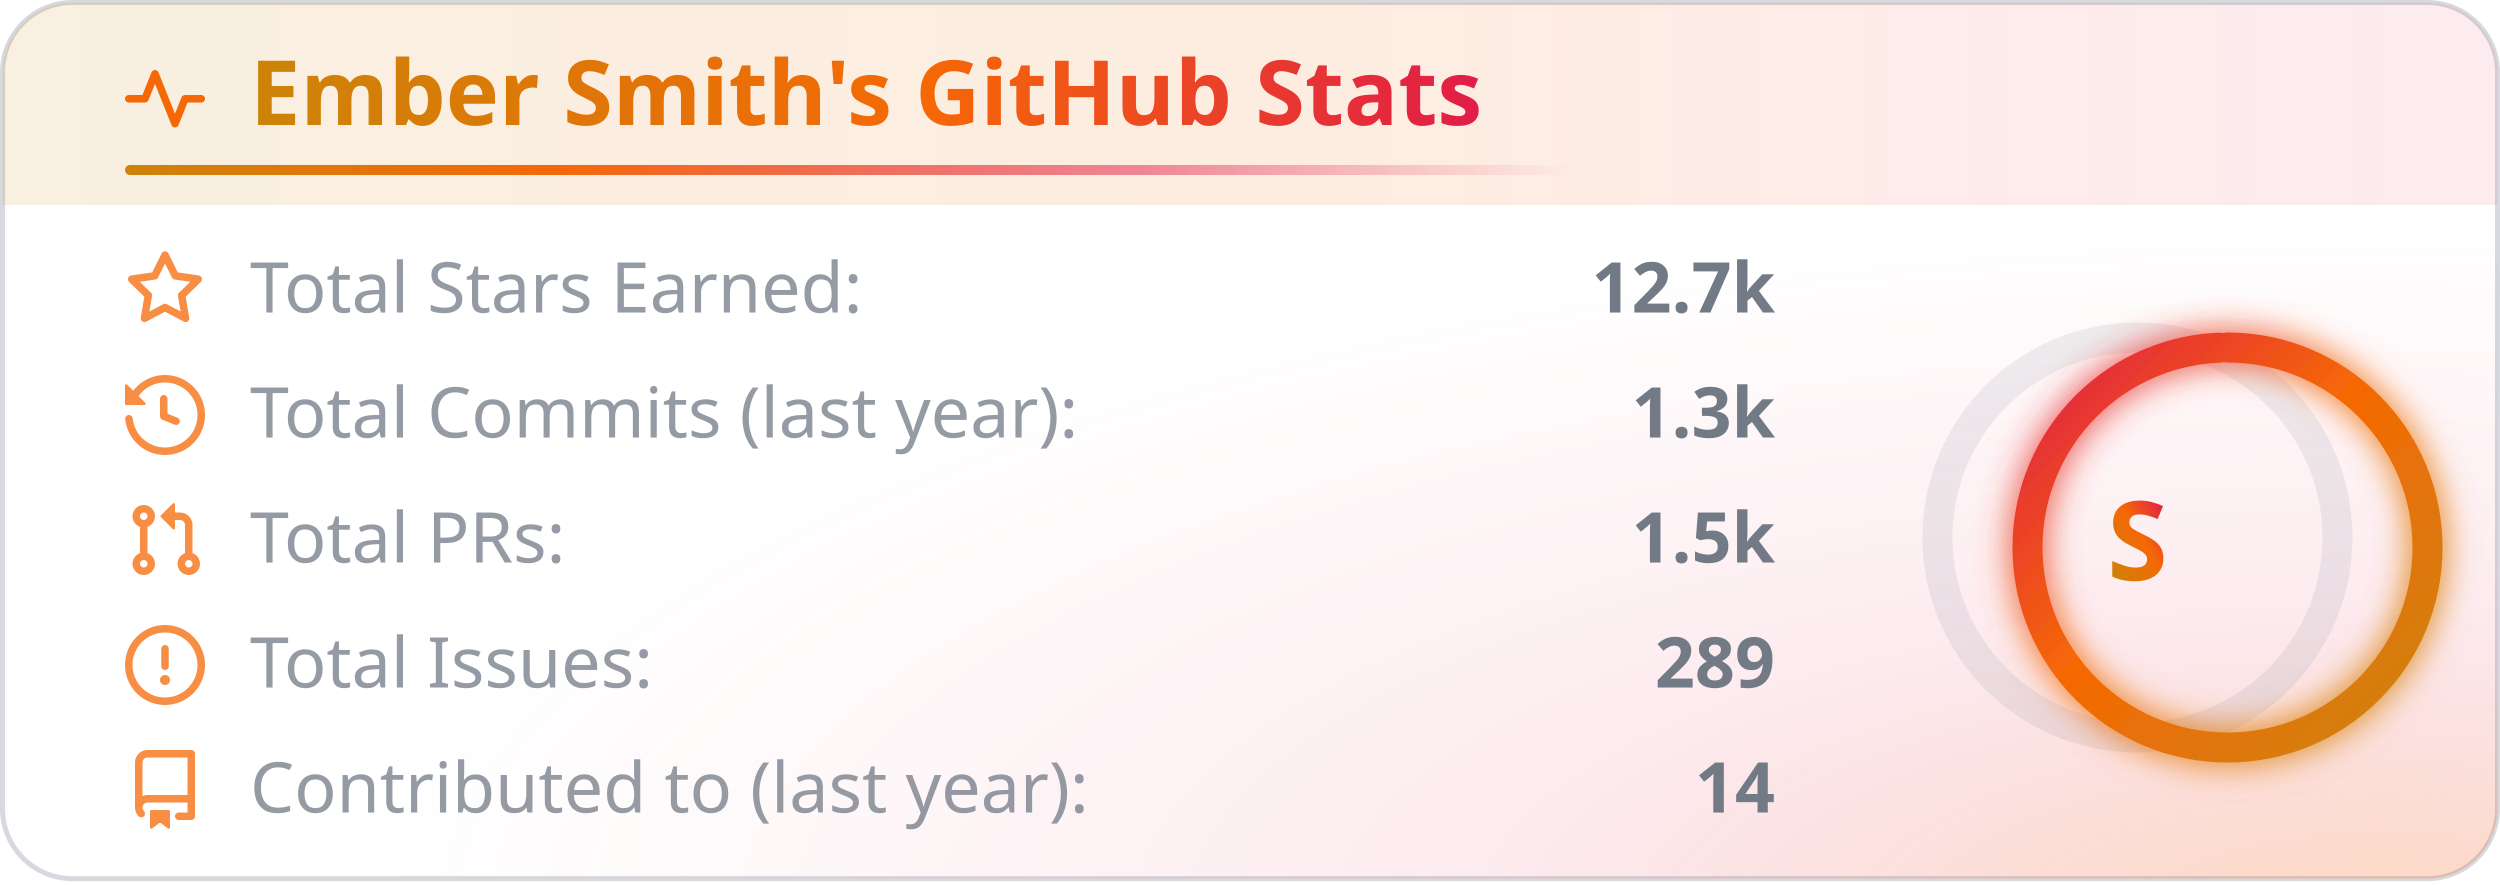
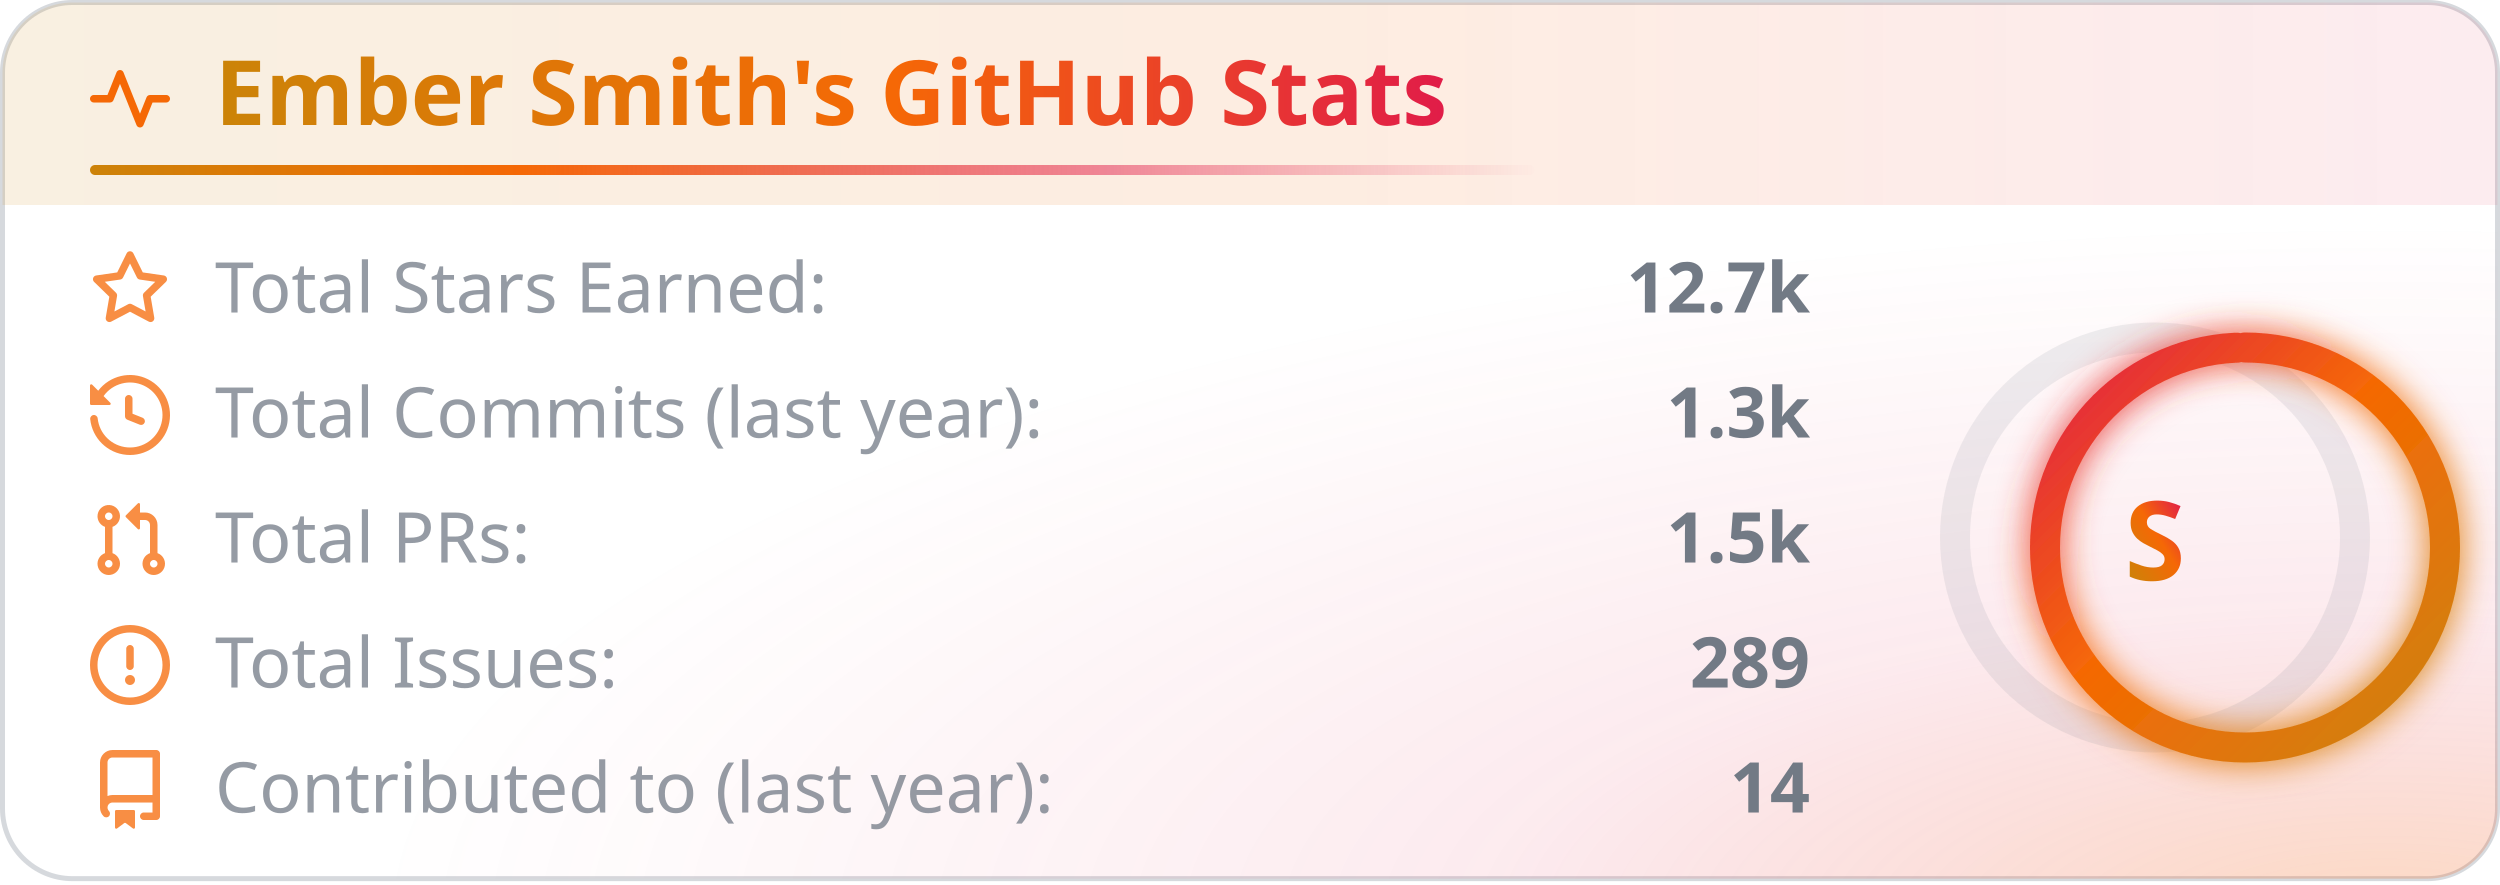
<svg xmlns="http://www.w3.org/2000/svg" width="500" height="177" viewBox="0 0 500 177" fill="none" role="img" aria-labelledby="title-id desc-id">
  <style>
    .header {
      font: 600 18px 'Segoe UI', Ubuntu, "Helvetica Neue", Sans-Serif;
      fill: url(#heat);
      animation: fadeInAnimation 0.8s ease-in-out backwards;
    }
    /* The icon reads against the title rather than with it, so it keeps its own color. */
    .title-icon {
      fill: #f56806;
      animation: fadeInAnimation 0.8s ease-in-out backwards;
    }
    .title-accent {
      transform-box: fill-box;
      transform-origin: left center;
      animation: trailAnimation 0.9s cubic-bezier(0.2, 0.7, 0.2, 1) 0.2s backwards;
    }
    @supports(-moz-appearance: auto) {
      /* Selector detects Firefox */
      .header {
        font-size: 15.5px;
      }
    }
    .stat {
      font: 400 14px 'Segoe UI', Ubuntu, "Helvetica Neue", Sans-Serif;
      fill: #727a85;
      font-variant-numeric: tabular-nums;
    }
    @supports(-moz-appearance: auto) {
      /* Selector detects Firefox */
      .stat {
        font-size: 12px;
      }
    }
    .stagger {
      animation: fadeInAnimation 0.3s ease-in-out backwards;
    }
    .rank-text {
      font: 700 22px 'Segoe UI', Ubuntu, "Helvetica Neue", Sans-Serif;
      fill: url(#heat-ring);
      transform: translate(-5px, 5px);
      animation: scaleInAnimation 0.3s ease-in-out backwards;
    }
    .rank-percentile-header {
      font-size: 14px;
    }
    .rank-percentile-text {
      font-size: 16px;
    }
    /* Labels recede so that the values read first. */
    .not_bold {
      font-weight: 400;
      opacity: 0.75;
    }
    .bold {
      font-weight: 600;
    }
    .icon {
      fill: #f56806;
      opacity: 0.75;
      display: block;
    }
    .rank-circle-rim {
      stroke: #727a85;
      fill: none;
      stroke-width: 6;
      opacity: 0.12;
    }
    .rank-circle {
      stroke: url(#heat-ring);
      stroke-dasharray: 251.327;
      fill: none;
      stroke-width: 6;
      stroke-linecap: round;
      opacity: 1;
      transform-origin: -10px 8px;
      transform: rotate(-90deg);
      stroke-dashoffset: 1.612;
      animation: rankAnimation 0.8s backwards ease-in-out;
    }
    @keyframes rankAnimation {
      from {
        stroke-dashoffset: 251.327;
      }
      to {
        stroke-dashoffset: 1.612;
      }
    }
    /* A spark burns out at the top of its rise, so its resting frame is unlit. */
    .spark {
      fill: #cc8308;
      opacity: 0;
      animation: sparkAnimation 3.4s ease-out 3 backwards;
    }
    @keyframes sparkAnimation {
      0% {
        opacity: 0;
        transform: translateY(0);
      }
      15% {
        opacity: 1;
      }
      100% {
        opacity: 0;
        transform: translateY(-56px);
      }
    }
    /* Animations */
    @keyframes scaleInAnimation {
      from {
        transform: translate(-5px, 5px) scale(0);
      }
      to {
        transform: translate(-5px, 5px) scale(1);
      }
    }
    @keyframes fadeInAnimation {
      from {
        opacity: 0;
      }
      to {
        opacity: 1;
      }
    }
    @keyframes trailAnimation {
      from {
        transform: scaleX(0);
      }
    }
    @media (prefers-reduced-motion: reduce) {
      * {
        animation-duration: 0s !important;
        animation-delay: 0s !important;
      }
    }
  </style>
  <defs>
    <linearGradient id="heat" x1="0" y1="0" x2="1" y2="0">
      <stop offset="0" class="heat-0" stop-color="#cc8308" />
      <stop offset="0.55" class="heat-1" stop-color="#f56806" />
      <stop offset="1" class="heat-2" stop-color="#e11d48" />
    </linearGradient>
    <linearGradient id="heat-ring" x1="0" y1="1" x2="1" y2="0">
      <stop offset="0" class="heat-0" stop-color="#cc8308" />
      <stop offset="0.55" class="heat-1" stop-color="#f56806" />
      <stop offset="1" class="heat-2" stop-color="#e11d48" />
    </linearGradient>
    <linearGradient id="heat-trail" x1="0" y1="0" x2="1" y2="0">
      <stop offset="0" class="heat-0" stop-color="#cc8308" />
      <stop offset="0.3" class="heat-1" stop-color="#f56806" />
      <stop offset="0.7" class="heat-2" stop-color="#e11d48" stop-opacity="0.5" />
      <stop offset="1" class="heat-2" stop-color="#e11d48" stop-opacity="0" />
    </linearGradient>
    <linearGradient id="heat-band" x1="0" y1="0" x2="1" y2="0">
      <stop offset="0" class="band-0" stop-color="#cc8308" stop-opacity="0.12" />
      <stop offset="0.55" class="band-1" stop-color="#f56806" stop-opacity="0.12" />
      <stop offset="1" class="band-2" stop-color="#e11d48" stop-opacity="0.084" />
    </linearGradient>
    <radialGradient id="heat-glow" cx="0.95" cy="1.05" r="0.8">
      <stop offset="0" class="glow-core" stop-color="#f56806" stop-opacity="0.25" />
      <stop offset="0.45" class="glow-edge" stop-color="#e11d48" stop-opacity="0.088" />
      <stop offset="1" class="heat-2" stop-color="#e11d48" stop-opacity="0" />
    </radialGradient>
    <filter id="heat-bloom" x="-50%" y="-50%" width="200%" height="200%">
      <feGaussianBlur stdDeviation="3.5" result="bloom" />
      <feMerge>
        <feMergeNode in="bloom" />
        <feMergeNode in="SourceGraphic" />
      </feMerge>
    </filter>
  </defs>
  <rect data-testid="card-bg" class="card-bg" x="0.5" y="0.5" rx="14" height="99%" width="499" stroke="#8b949e59" fill="#ffffff00" stroke-opacity="1" />
  <rect data-testid="card-glow" x="0.5" y="0.5" rx="14" height="99%" width="499" fill="url(#heat-glow)" />
  <path data-testid="title-band" d="M0.5 14.5a14 14 0 0 1 14 -14h471a14 14 0 0 1 14 14v26.5h-499z" fill="url(#heat-band)" />
-   <g data-testid="card-title" transform="translate(25, 25)">
+   <g data-testid="card-title" transform="translate(18, 25)">
    <g>
      <svg class="title-icon" x="0" y="-13" viewBox="0 0 16 16" version="1.1" width="16" height="16">
        <path d="M6 2c.306 0 .582.187.696.471L10 10.731l1.304-3.26A.751.751 0 0 1 12 7h3.25a.75.75 0 0 1 0 1.5h-2.742l-1.812 4.529a.751.751 0 0 1-1.392 0L6 4.769l-1.304 3.26A.751.751 0 0 1 4 8.5H.75a.75.75 0 0 1 0-1.5h2.742l1.812-4.529A.751.751 0 0 1 6 2Z" />
      </svg>
    </g>
    <g transform="translate(25, 0)">
      <text x="0" y="0" class="header" data-testid="header">Ember Smith's GitHub Stats</text>
    </g>
    <rect data-testid="title-accent" class="title-accent" x="0" y="8" width="288.9" height="2" rx="1" fill="url(#heat-trail)" />
  </g>
  <g data-testid="main-card-body" transform="translate(0, 50)">
-     <g data-testid="rank-circle" transform="translate(437.5, 49.5)">
+     <g data-testid="rank-circle" transform="translate(441, 49.5)">
      <circle class="rank-circle-rim" cx="-10" cy="8" r="40" />
      <circle class="rank-circle" cx="-10" cy="8" r="40" filter="url(#heat-bloom)" />
      <g class="rank-text">
        <text x="-5" alignment-baseline="central" dominant-baseline="central" text-anchor="middle" y="3" data-testid="level-rank-icon">S</text>
      </g>
      <circle class="spark" cx="-36" cy="42" r="1.7" style="animation-delay: 0s" />
      <circle class="spark" cx="-20" cy="48" r="1.7" style="animation-delay: 1.1s" />
      <circle class="spark" cx="-6" cy="44" r="1.7" style="animation-delay: 2.2s" />
      <circle class="spark" cx="8" cy="50" r="1.7" style="animation-delay: 0.6s" />
      <circle class="spark" cx="20" cy="40" r="1.7" style="animation-delay: 1.7s" />
    </g>
    <svg x="0" y="0">
      <g>
-         <g class="stagger" style="animation-delay: 120ms" transform="translate(25, 0)">
+         <g class="stagger" style="animation-delay: 120ms" transform="translate(18, 0)">
          <svg data-testid="icon" class="icon" viewBox="0 0 16 16" version="1.1" width="16" height="16">
            <path fill-rule="evenodd" d="M8 .25a.75.75 0 01.673.418l1.882 3.815 4.21.612a.75.75 0 01.416 1.279l-3.046 2.97.719 4.192a.75.75 0 01-1.088.791L8 12.347l-3.766 1.98a.75.75 0 01-1.088-.79l.72-4.194L.818 6.374a.75.75 0 01.416-1.28l4.21-.611L7.327.668A.75.75 0 018 .25zm0 2.445L6.615 5.5a.75.75 0 01-.564.41l-3.097.45 2.24 2.184a.75.75 0 01.216.664l-.528 3.084 2.769-1.456a.75.75 0 01.698 0l2.77 1.456-.53-3.084a.75.75 0 01.216-.664l2.24-2.183-3.096-.45a.75.75 0 01-.564-.41L8 2.694v.001z" />
          </svg>
          <text class="stat not_bold" x="25" y="12.5">Total Stars Earned:</text>
-           <text class="stat bold" x="330" text-anchor="end" y="12.5" data-testid="stars">12.7k</text>
+           <text class="stat bold" x="344" text-anchor="end" y="12.5" data-testid="stars">12.7k</text>
        </g>
      </g>
      <g transform="translate(0, 25)">
-         <g class="stagger" style="animation-delay: 160ms" transform="translate(25, 0)">
+         <g class="stagger" style="animation-delay: 160ms" transform="translate(18, 0)">
          <svg data-testid="icon" class="icon" viewBox="0 0 16 16" version="1.1" width="16" height="16">
            <path fill-rule="evenodd" d="M1.643 3.143L.427 1.927A.25.25 0 000 2.104V5.75c0 .138.112.25.25.25h3.646a.25.25 0 00.177-.427L2.715 4.215a6.5 6.5 0 11-1.18 4.458.75.75 0 10-1.493.154 8.001 8.001 0 101.6-5.684zM7.75 4a.75.75 0 01.75.75v2.992l2.028.812a.75.75 0 01-.557 1.392l-2.5-1A.75.75 0 017 8.25v-3.5A.75.75 0 017.75 4z" />
          </svg>
          <text class="stat not_bold" x="25" y="12.5">Total Commits (last year):</text>
-           <text class="stat bold" x="330" text-anchor="end" y="12.5" data-testid="commits">1.3k</text>
+           <text class="stat bold" x="344" text-anchor="end" y="12.5" data-testid="commits">1.3k</text>
        </g>
      </g>
      <g transform="translate(0, 50)">
-         <g class="stagger" style="animation-delay: 200ms" transform="translate(25, 0)">
+         <g class="stagger" style="animation-delay: 200ms" transform="translate(18, 0)">
          <svg data-testid="icon" class="icon" viewBox="0 0 16 16" version="1.1" width="16" height="16">
            <path fill-rule="evenodd" d="M7.177 3.073L9.573.677A.25.25 0 0110 .854v4.792a.25.25 0 01-.427.177L7.177 3.427a.25.25 0 010-.354zM3.75 2.5a.75.75 0 100 1.5.75.75 0 000-1.5zm-2.25.75a2.25 2.25 0 113 2.122v5.256a2.251 2.251 0 11-1.5 0V5.372A2.25 2.25 0 011.5 3.25zM11 2.5h-1V4h1a1 1 0 011 1v5.628a2.251 2.251 0 101.5 0V5A2.5 2.5 0 0011 2.5zm1 10.25a.75.75 0 111.5 0 .75.75 0 01-1.5 0zM3.75 12a.75.75 0 100 1.5.75.75 0 000-1.5z" />
          </svg>
          <text class="stat not_bold" x="25" y="12.5">Total PRs:</text>
-           <text class="stat bold" x="330" text-anchor="end" y="12.5" data-testid="prs">1.5k</text>
+           <text class="stat bold" x="344" text-anchor="end" y="12.5" data-testid="prs">1.5k</text>
        </g>
      </g>
      <g transform="translate(0, 75)">
-         <g class="stagger" style="animation-delay: 240ms" transform="translate(25, 0)">
+         <g class="stagger" style="animation-delay: 240ms" transform="translate(18, 0)">
          <svg data-testid="icon" class="icon" viewBox="0 0 16 16" version="1.1" width="16" height="16">
            <path fill-rule="evenodd" d="M8 1.5a6.5 6.5 0 100 13 6.5 6.5 0 000-13zM0 8a8 8 0 1116 0A8 8 0 010 8zm9 3a1 1 0 11-2 0 1 1 0 012 0zm-.25-6.25a.75.75 0 00-1.5 0v3.5a.75.75 0 001.5 0v-3.5z" />
          </svg>
          <text class="stat not_bold" x="25" y="12.5">Total Issues:</text>
-           <text class="stat bold" x="330" text-anchor="end" y="12.5" data-testid="issues">289</text>
+           <text class="stat bold" x="344" text-anchor="end" y="12.5" data-testid="issues">289</text>
        </g>
      </g>
      <g transform="translate(0, 100)">
-         <g class="stagger" style="animation-delay: 280ms" transform="translate(25, 0)">
+         <g class="stagger" style="animation-delay: 280ms" transform="translate(18, 0)">
          <svg data-testid="icon" class="icon" viewBox="0 0 16 16" version="1.1" width="16" height="16">
            <path fill-rule="evenodd" d="M2 2.5A2.5 2.5 0 014.5 0h8.75a.75.75 0 01.75.75v12.5a.75.75 0 01-.75.75h-2.5a.75.75 0 110-1.5h1.75v-2h-8a1 1 0 00-.714 1.7.75.75 0 01-1.072 1.05A2.495 2.495 0 012 11.5v-9zm10.5-1V9h-8c-.356 0-.694.074-1 .208V2.5a1 1 0 011-1h8zM5 12.25v3.25a.25.25 0 00.4.2l1.45-1.087a.25.25 0 01.3 0L8.6 15.7a.25.25 0 00.4-.2v-3.25a.25.25 0 00-.25-.25h-3.5a.25.25 0 00-.25.25z" />
          </svg>
          <text class="stat not_bold" x="25" y="12.5">Contributed to (last year):</text>
-           <text class="stat bold" x="330" text-anchor="end" y="12.5" data-testid="contributed_to">14</text>
+           <text class="stat bold" x="344" text-anchor="end" y="12.5" data-testid="contributed_to">14</text>
        </g>
      </g>
    </svg>
  </g>
</svg>
